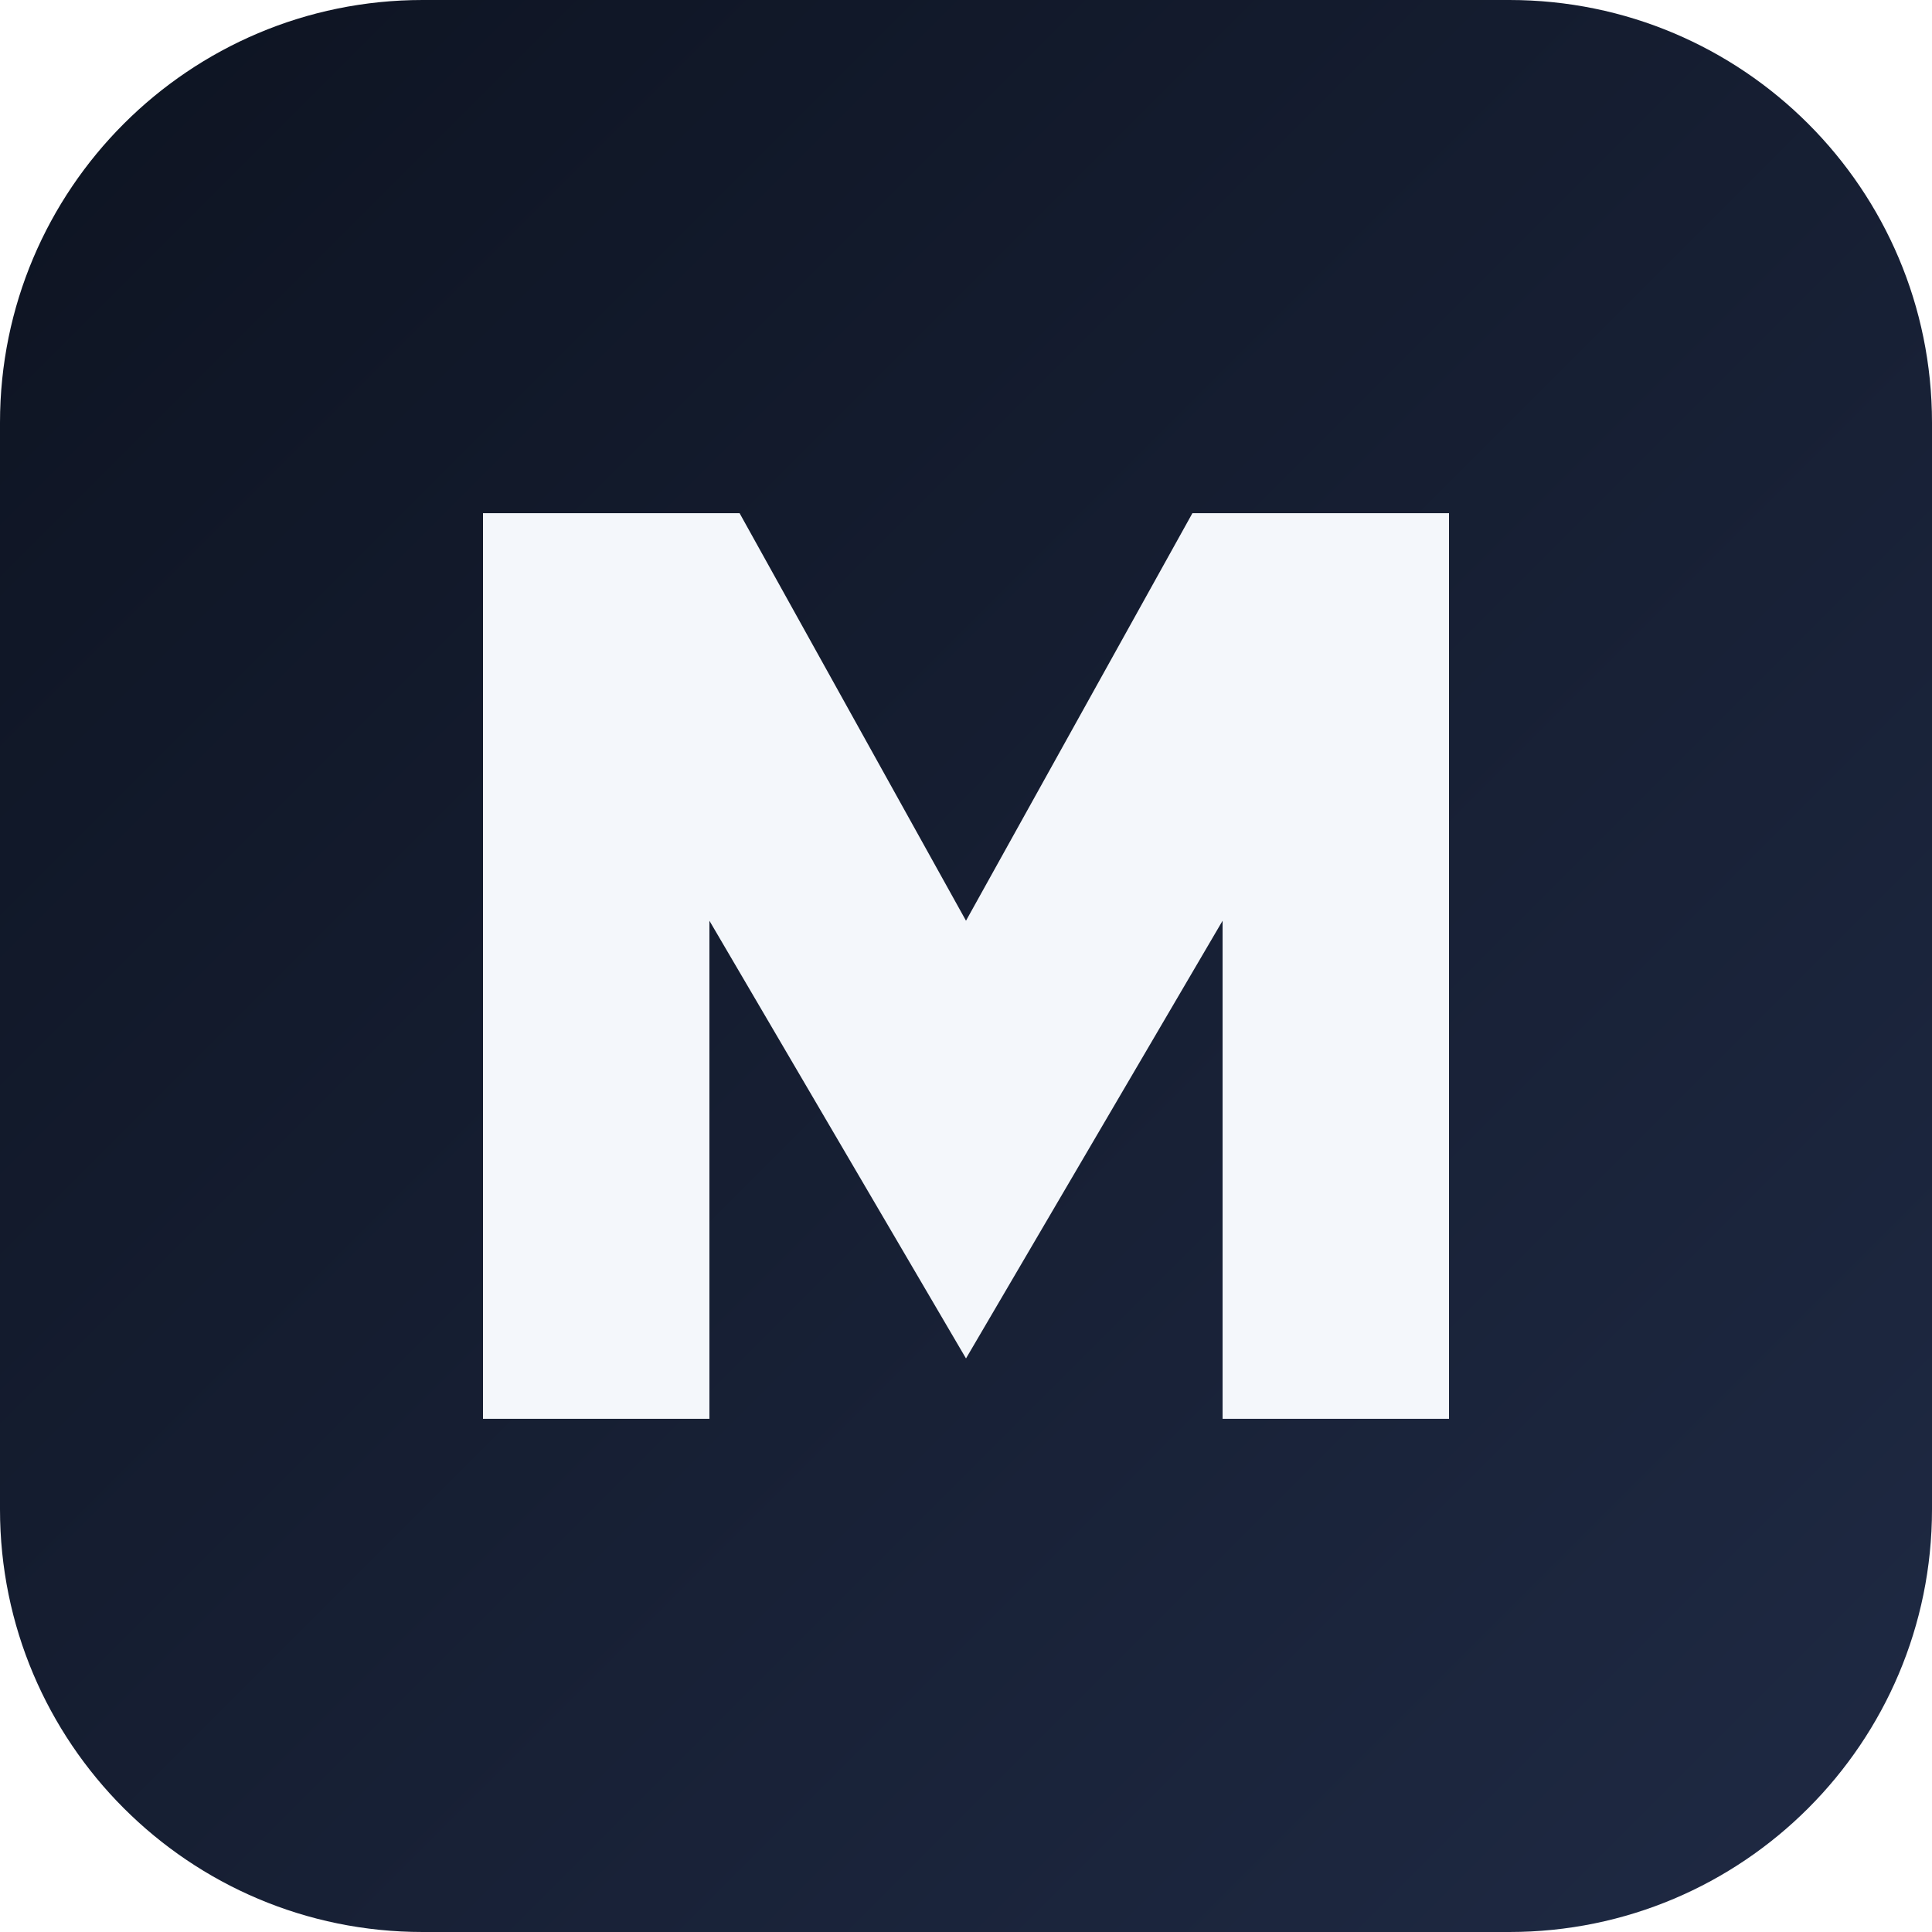
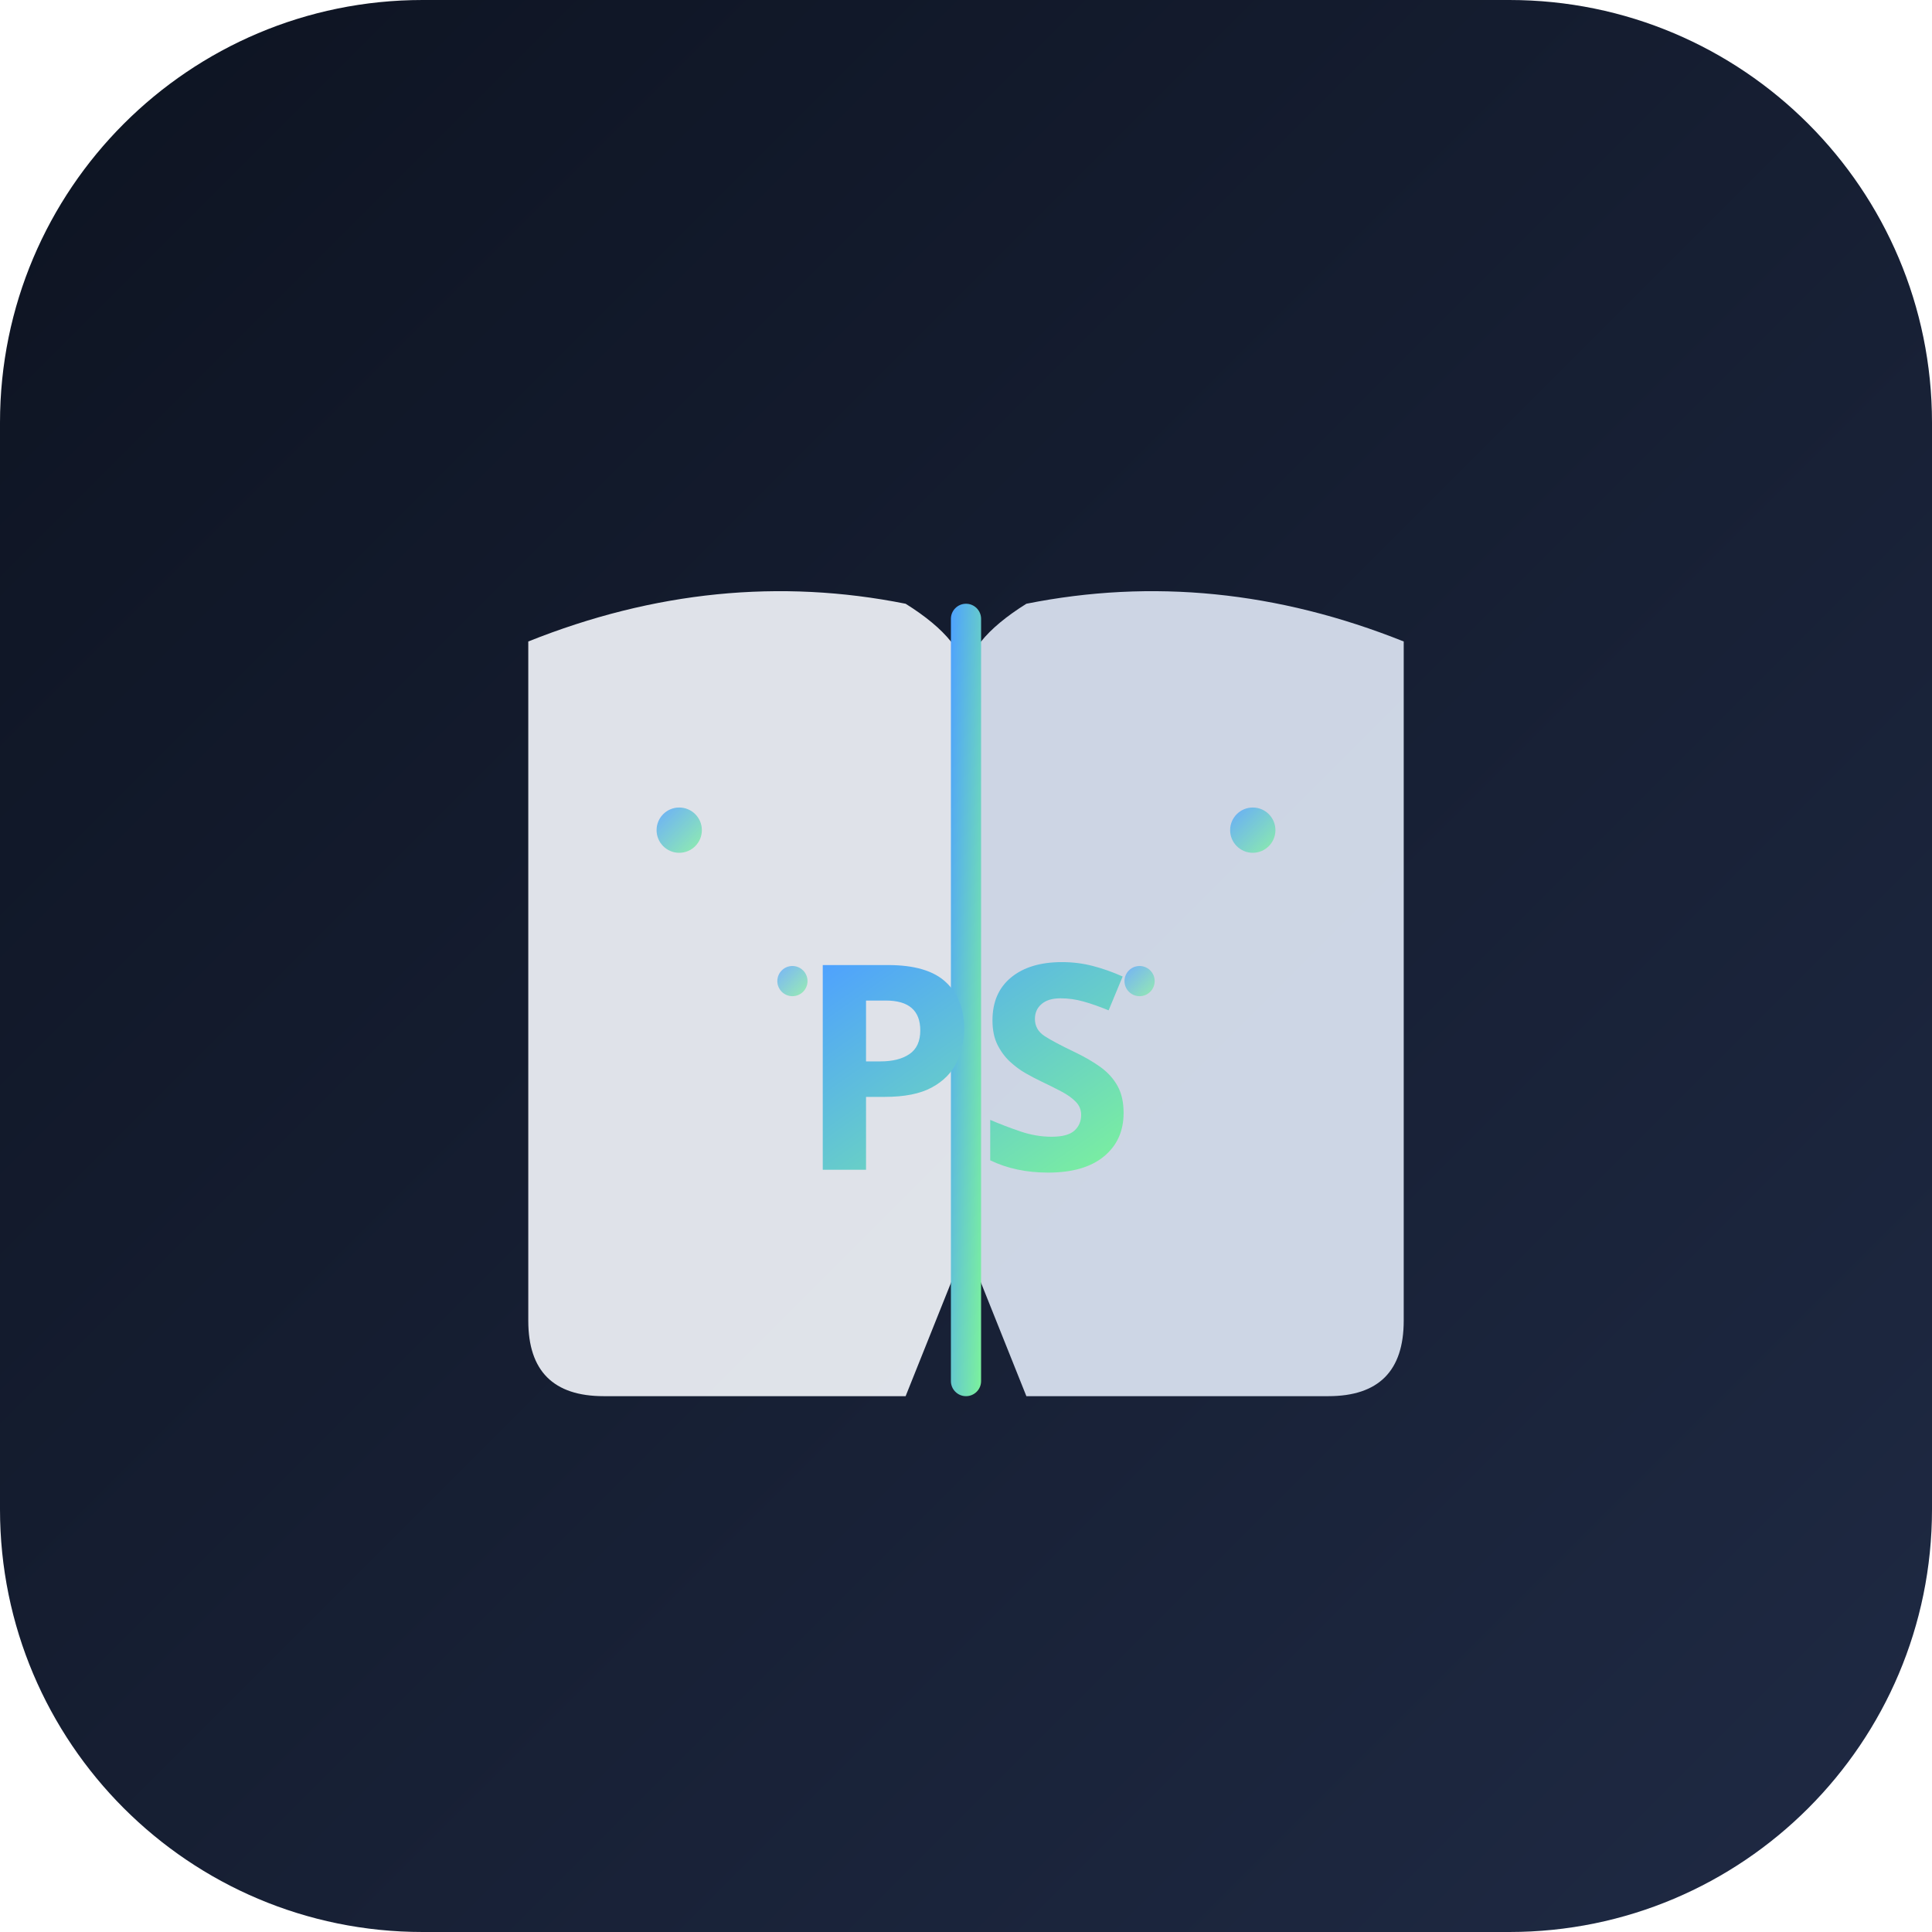
<svg xmlns="http://www.w3.org/2000/svg" viewBox="0 0 256 256">
  <defs>
    <linearGradient id="bg" x1="0" x2="1" y1="0" y2="1">
      <stop offset="0%" stop-color="#0d1321" />
      <stop offset="100%" stop-color="#1f2a44" />
    </linearGradient>
+     <linearGradient id="accent" x1="0" x2="1" y1="0" y2="1">
+       <stop offset="0%" stop-color="#4ea1ff" />
+       <stop offset="100%" stop-color="#7cf29c" />
+     </linearGradient>
  </defs>
  <rect width="256" height="256" rx="56" fill="url(#bg)" />
-   <path d="M64 188V68h34l30 54 30-54h34v120h-30V122l-34 58-34-58v66z" fill="#f4f7fb" />
+   <path d="M70 100 L70 175 Q70 185 80 185 L120 185 L128 165 L128 90 Q128 85 120 80 Q95 75 70 85 Z" fill="#e9ecf2" opacity="0.95" />
+   <path d="M186 100 L186 175 Q186 185 176 185 L136 185 L128 165 L128 90 Q128 85 136 80 Q161 75 186 85 Z" fill="#d6deed" opacity="0.95" />
+   <rect x="126" y="80" width="4" height="105" fill="url(#accent)" rx="2" />
+   <circle cx="90" cy="110" r="3" fill="url(#accent)" opacity="0.8" />
+   <circle cx="105" cy="130" r="2" fill="url(#accent)" opacity="0.7" />
+   <circle cx="166" cy="110" r="3" fill="url(#accent)" opacity="0.8" />
+   <circle cx="151" cy="130" r="2" fill="url(#accent)" opacity="0.7" />
+   <text x="128" y="155" font-family="'Space Grotesk', sans-serif" font-size="38" font-weight="700" text-anchor="middle" fill="url(#accent)">
+     PS
+   </text>
</svg>
